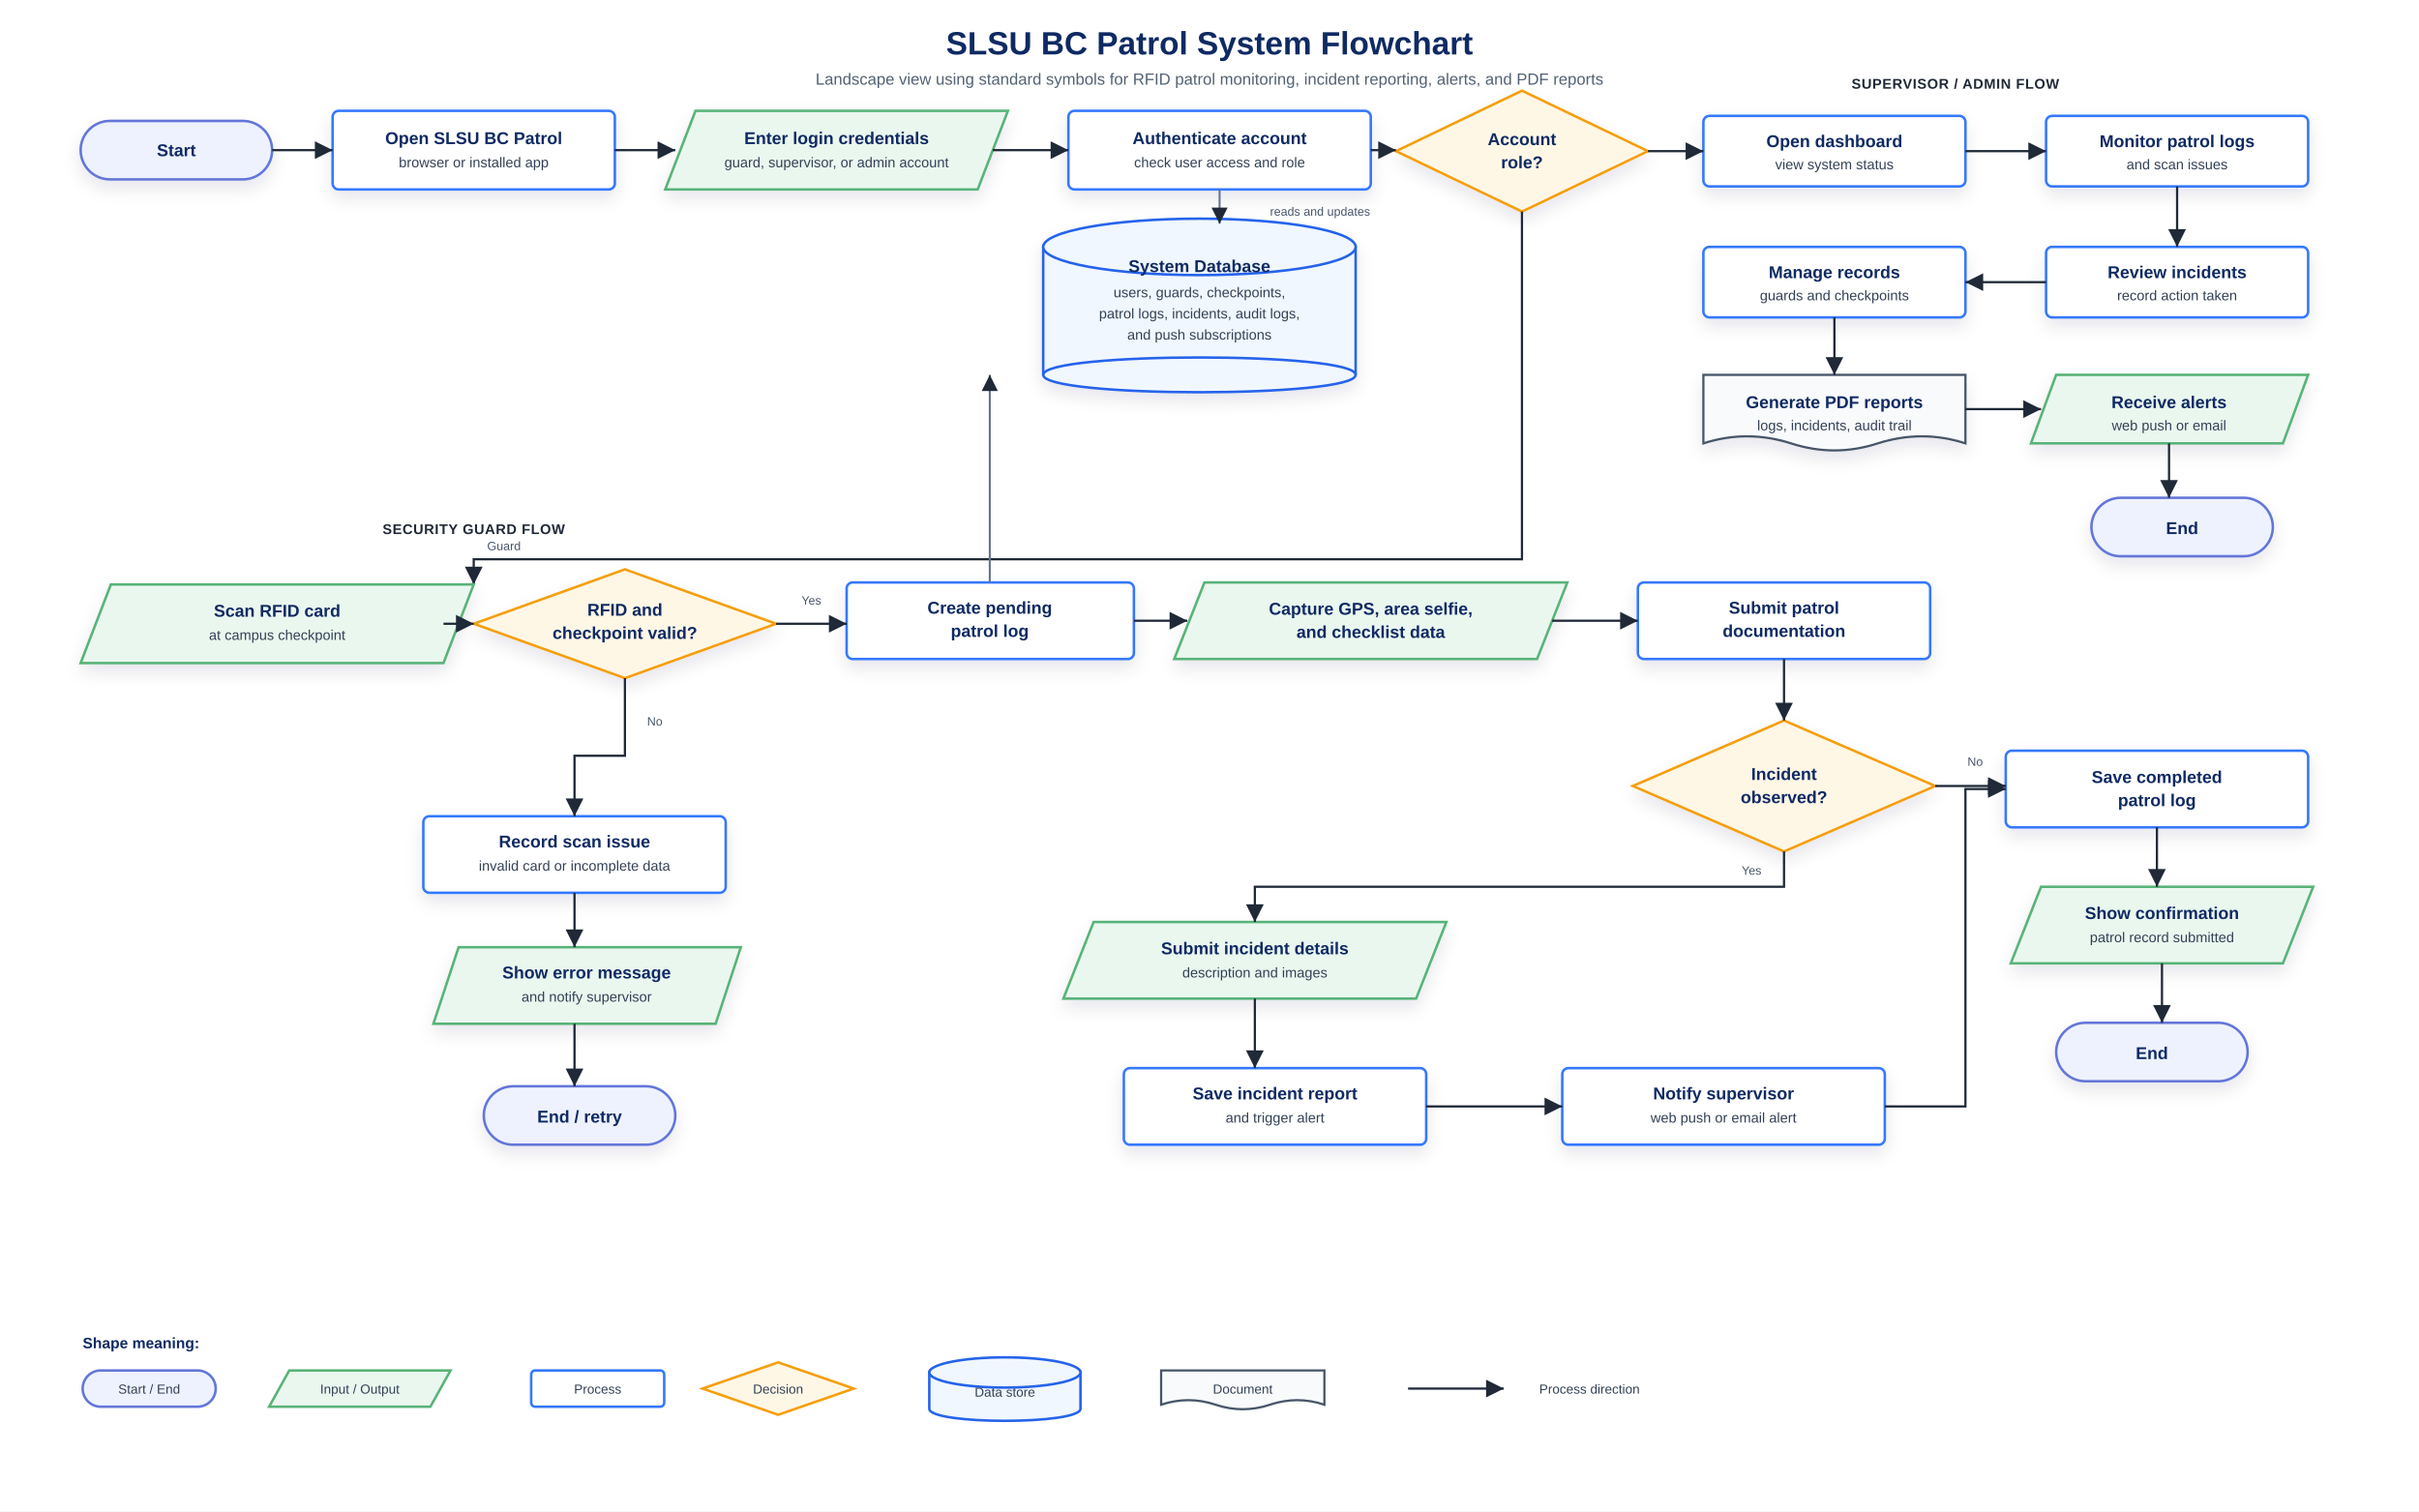
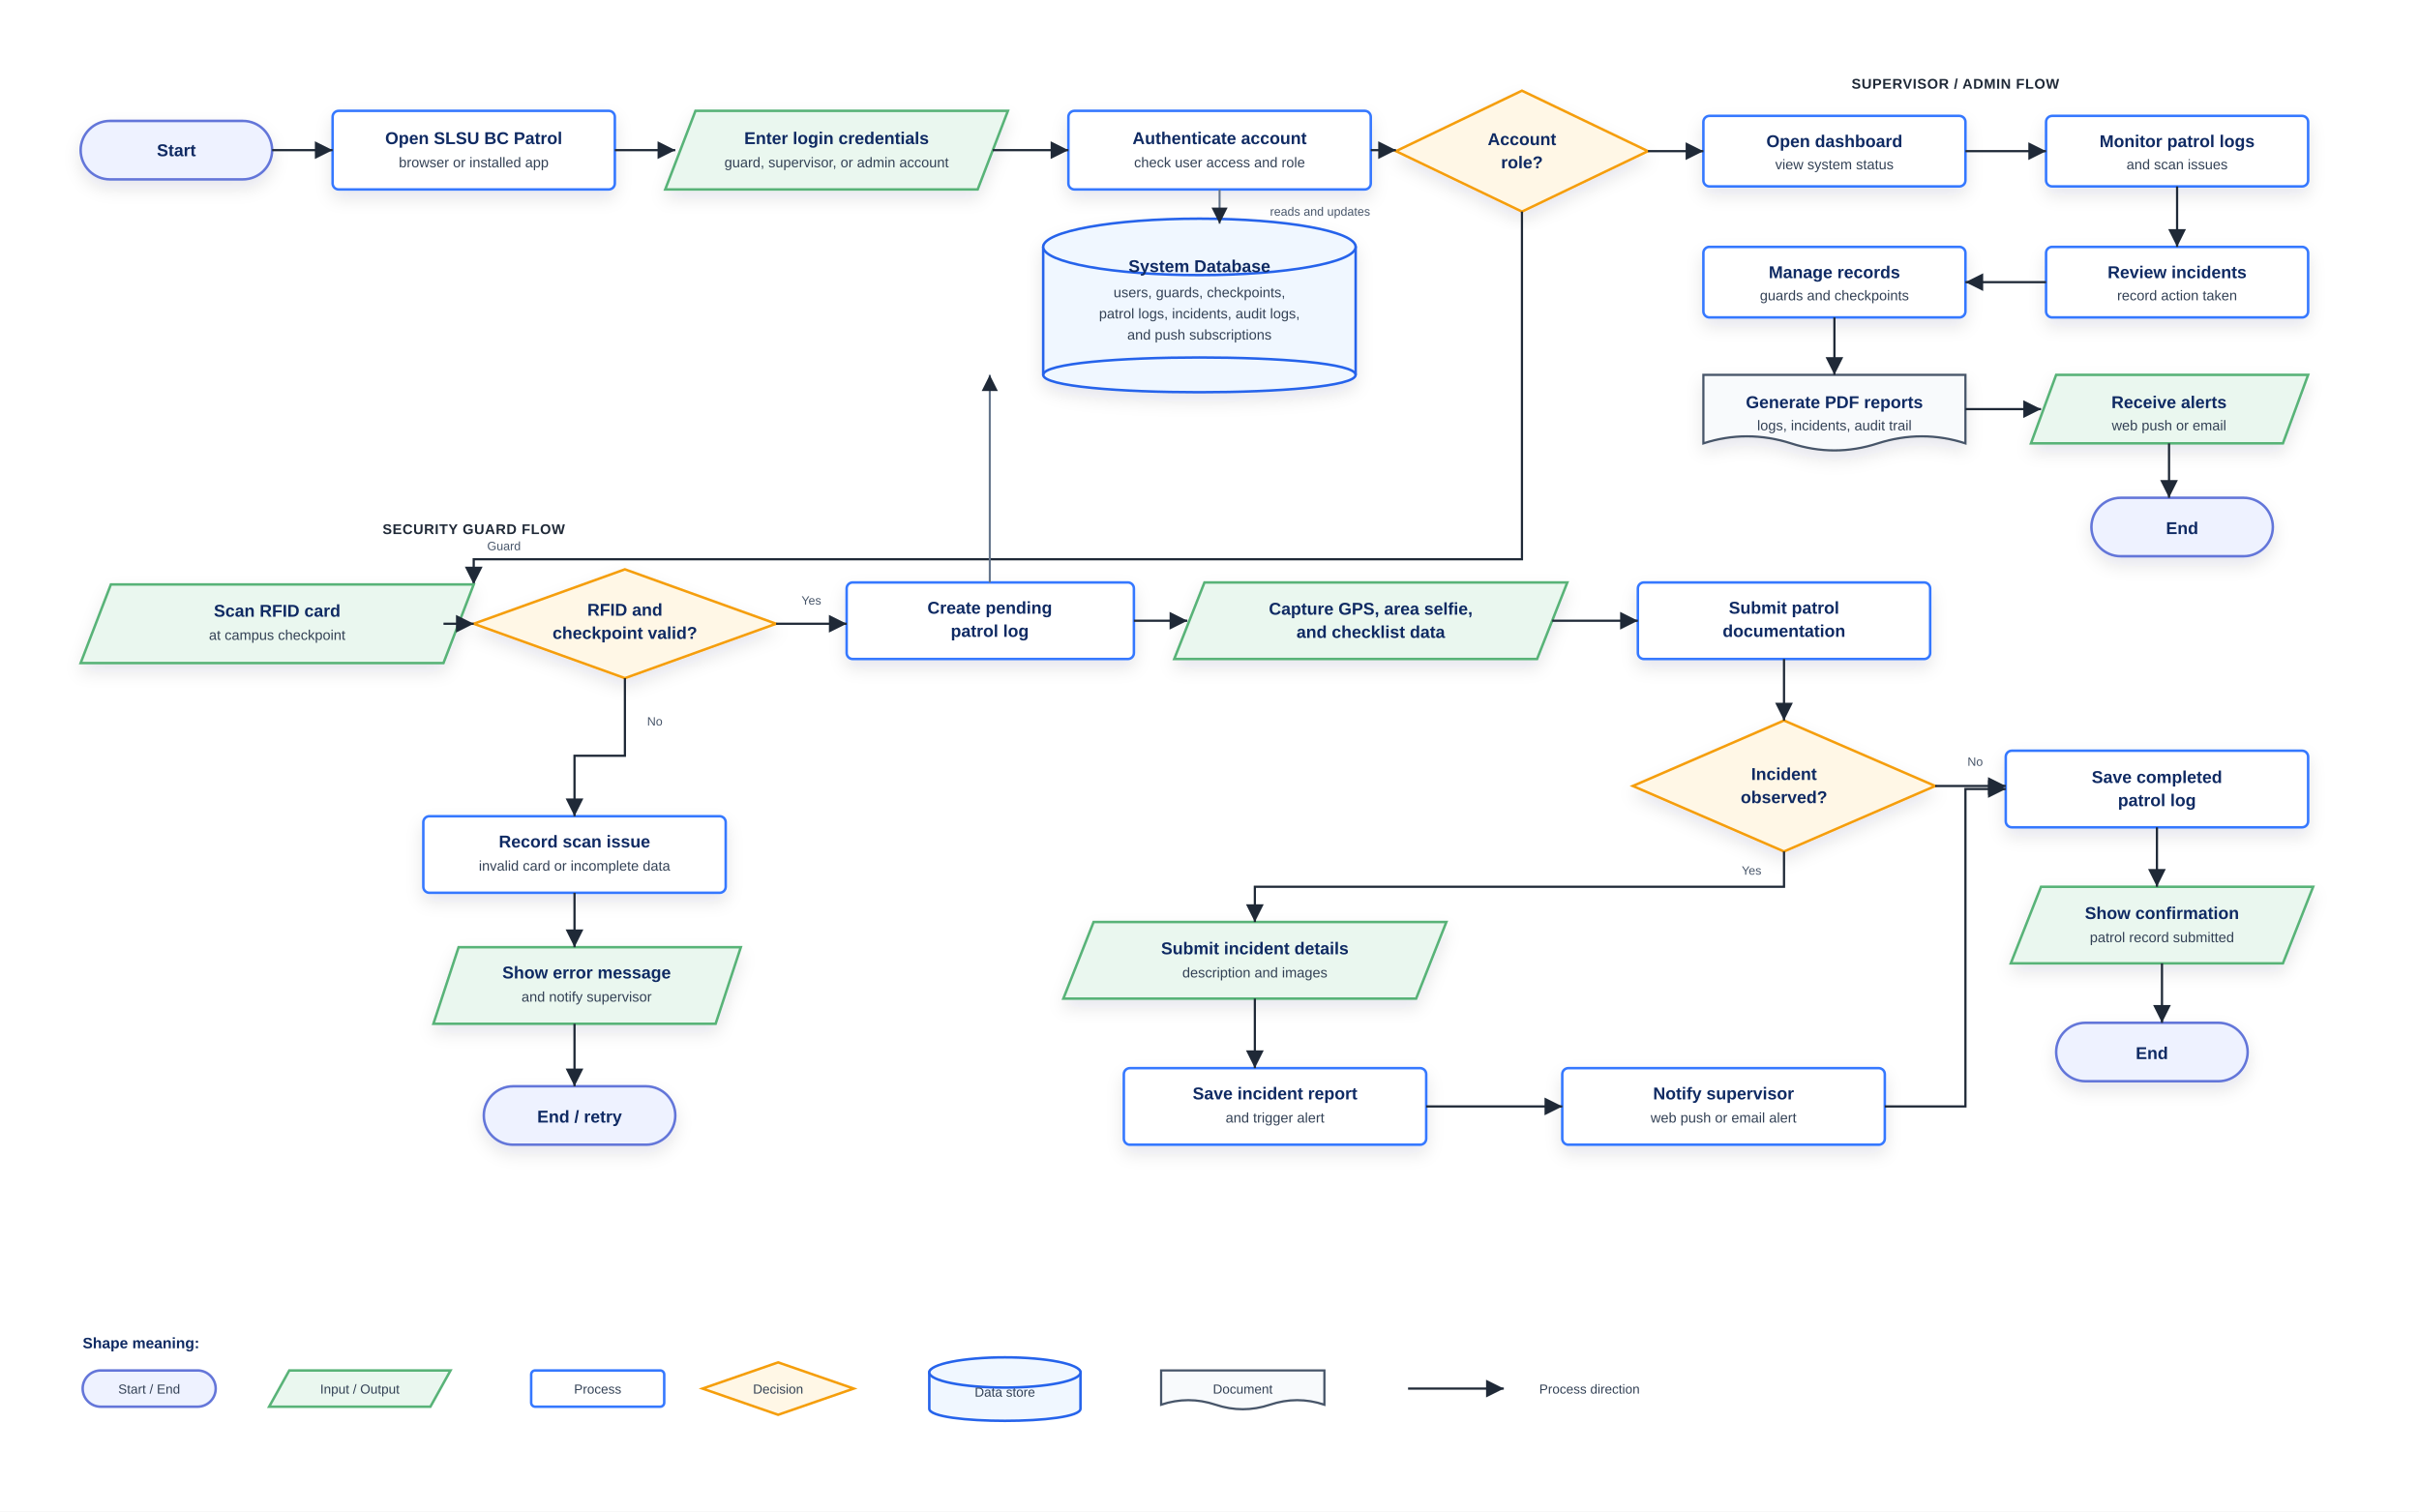
<svg xmlns="http://www.w3.org/2000/svg" width="2400" height="1500" viewBox="0 0 2400 1500" role="img" aria-labelledby="title desc">
  <defs>
    <marker id="arrow" markerWidth="12" markerHeight="12" refX="10" refY="6" orient="auto" markerUnits="strokeWidth">
      <path d="M2,2 L10,6 L2,10 Z" fill="#1f2937" />
    </marker>
    <filter id="softShadow" x="-15%" y="-15%" width="130%" height="130%">
      <feDropShadow dx="0" dy="8" stdDeviation="8" flood-color="#0f172a" flood-opacity="0.10" />
    </filter>
  </defs>
  <style>
    .title { font: 700 32px Arial, Helvetica, sans-serif; fill: #0f2a63; }
    .subtitle { font: 400 16px Arial, Helvetica, sans-serif; fill: #526173; }
    .lane { font: 700 14px Arial, Helvetica, sans-serif; fill: #1f2937; letter-spacing: .04em; }
    .shape-title { font: 700 17px Arial, Helvetica, sans-serif; fill: #0f2a63; }
    .shape-text { font: 400 14px Arial, Helvetica, sans-serif; fill: #334155; }
    .small-text { font: 400 12px Arial, Helvetica, sans-serif; fill: #475569; }
    .legend-title { font: 700 15px Arial, Helvetica, sans-serif; fill: #0f2a63; }
    .legend-text { font: 400 13px Arial, Helvetica, sans-serif; fill: #334155; }
    .flow { stroke: #1f2937; stroke-width: 2.2; fill: none; marker-end: url(#arrow); }
    .flow-soft { stroke: #64748b; stroke-width: 2; fill: none; marker-end: url(#arrow); }
    .process { fill: #ffffff; stroke: #3578ff; stroke-width: 2.5; }
    .io { fill: #eaf7ef; stroke: #59b378; stroke-width: 2.5; }
    .decision { fill: #fff7e6; stroke: #f59e0b; stroke-width: 2.5; }
    .terminator { fill: #eef2ff; stroke: #6476d9; stroke-width: 2.5; }
    .document { fill: #f8fafc; stroke: #475569; stroke-width: 2.2; }
    .database { fill: #f0f7ff; stroke: #2563eb; stroke-width: 2.5; }
  </style>
  <rect width="2400" height="1500" fill="#ffffff" />
-   <text x="1200" y="54" text-anchor="middle" class="title">SLSU BC Patrol System Flowchart</text>
-   <text x="1200" y="84" text-anchor="middle" class="subtitle">Landscape view using standard symbols for RFID patrol monitoring, incident reporting, alerts, and PDF reports</text>
  <g filter="url(#softShadow)">
    <rect x="80" y="120" width="190" height="58" rx="29" class="terminator" />
    <rect x="330" y="110" width="280" height="78" rx="6" class="process" />
    <polygon points="690,110 1000,110 970,188 660,188" class="io" />
    <rect x="1060" y="110" width="300" height="78" rx="6" class="process" />
    <polygon points="1510,90 1635,150 1510,210 1385,150" class="decision" />
  </g>
  <text x="175" y="155" text-anchor="middle" class="shape-title">Start</text>
  <text x="470" y="143" text-anchor="middle" class="shape-title">Open SLSU BC Patrol</text>
  <text x="470" y="166" text-anchor="middle" class="shape-text">browser or installed app</text>
  <text x="830" y="143" text-anchor="middle" class="shape-title">Enter login credentials</text>
  <text x="830" y="166" text-anchor="middle" class="shape-text">guard, supervisor, or admin account</text>
  <text x="1210" y="143" text-anchor="middle" class="shape-title">Authenticate account</text>
  <text x="1210" y="166" text-anchor="middle" class="shape-text">check user access and role</text>
  <text x="1510" y="144" text-anchor="middle" class="shape-title">Account</text>
  <text x="1510" y="167" text-anchor="middle" class="shape-title">role?</text>
  <path class="flow" d="M270 149 H330" />
  <path class="flow" d="M610 149 H670" />
  <path class="flow" d="M985 149 H1060" />
  <path class="flow" d="M1360 149 H1385" />
  <g filter="url(#softShadow)">
    <path d="M1035 245 C1035 222 1345 222 1345 245 V372 C1345 395 1035 395 1035 372 Z" class="database" />
    <ellipse cx="1190" cy="245" rx="155" ry="28" class="database" />
    <path d="M1035 372 C1035 349 1345 349 1345 372" fill="none" stroke="#2563eb" stroke-width="2.5" />
  </g>
  <text x="1190" y="270" text-anchor="middle" class="shape-title">System Database</text>
  <text x="1190" y="295" text-anchor="middle" class="shape-text">users, guards, checkpoints,</text>
  <text x="1190" y="316" text-anchor="middle" class="shape-text">patrol logs, incidents, audit logs,</text>
  <text x="1190" y="337" text-anchor="middle" class="shape-text">and push subscriptions</text>
  <path class="flow-soft" d="M1210 188 V222" />
  <text x="1260" y="214" class="small-text">reads and updates</text>
  <text x="1940" y="88" text-anchor="middle" class="lane">SUPERVISOR / ADMIN FLOW</text>
  <g filter="url(#softShadow)">
    <rect x="1690" y="115" width="260" height="70" rx="6" class="process" />
    <rect x="2030" y="115" width="260" height="70" rx="6" class="process" />
    <rect x="2030" y="245" width="260" height="70" rx="6" class="process" />
    <rect x="1690" y="245" width="260" height="70" rx="6" class="process" />
    <path d="M1690 372 H1950 V440 Q1907 426 1863 440 Q1820 454 1777 440 Q1733 426 1690 440 Z" class="document" />
    <polygon points="2040,372 2290,372 2265,440 2015,440" class="io" />
    <rect x="2075" y="494" width="180" height="58" rx="29" class="terminator" />
  </g>
  <text x="1820" y="146" text-anchor="middle" class="shape-title">Open dashboard</text>
  <text x="1820" y="168" text-anchor="middle" class="shape-text">view system status</text>
  <text x="2160" y="146" text-anchor="middle" class="shape-title">Monitor patrol logs</text>
  <text x="2160" y="168" text-anchor="middle" class="shape-text">and scan issues</text>
  <text x="2160" y="276" text-anchor="middle" class="shape-title">Review incidents</text>
  <text x="2160" y="298" text-anchor="middle" class="shape-text">record action taken</text>
  <text x="1820" y="276" text-anchor="middle" class="shape-title">Manage records</text>
  <text x="1820" y="298" text-anchor="middle" class="shape-text">guards and checkpoints</text>
  <text x="1820" y="405" text-anchor="middle" class="shape-title">Generate PDF reports</text>
  <text x="1820" y="427" text-anchor="middle" class="shape-text">logs, incidents, audit trail</text>
  <text x="2152" y="405" text-anchor="middle" class="shape-title">Receive alerts</text>
  <text x="2152" y="427" text-anchor="middle" class="shape-text">web push or email</text>
  <text x="2165" y="530" text-anchor="middle" class="shape-title">End</text>
  <path class="flow" d="M1635 150 H1690" />
  <path class="flow" d="M1950 150 H2030" />
  <path class="flow" d="M2160 185 V245" />
  <path class="flow" d="M2030 280 H1950" />
  <path class="flow" d="M1820 315 V372" />
  <path class="flow" d="M1950 406 H2025" />
  <path class="flow" d="M2152 440 V494" />
  <text x="470" y="530" text-anchor="middle" class="lane">SECURITY GUARD FLOW</text>
  <path class="flow" d="M1510 210 V555 H470 V580" />
  <text x="500" y="546" text-anchor="middle" class="small-text">Guard</text>
  <g filter="url(#softShadow)">
    <polygon points="110,580 470,580 440,658 80,658" class="io" />
    <polygon points="620,565 770,619 620,673 470,619" class="decision" />
    <rect x="840" y="578" width="285" height="76" rx="6" class="process" />
    <polygon points="1195,578 1555,578 1525,654 1165,654" class="io" />
    <rect x="1625" y="578" width="290" height="76" rx="6" class="process" />
    <polygon points="1770,715 1920,780 1770,845 1620,780" class="decision" />
  </g>
  <text x="275" y="612" text-anchor="middle" class="shape-title">Scan RFID card</text>
  <text x="275" y="635" text-anchor="middle" class="shape-text">at campus checkpoint</text>
  <text x="620" y="611" text-anchor="middle" class="shape-title">RFID and</text>
  <text x="620" y="634" text-anchor="middle" class="shape-title">checkpoint valid?</text>
  <text x="982" y="609" text-anchor="middle" class="shape-title">Create pending</text>
  <text x="982" y="632" text-anchor="middle" class="shape-title">patrol log</text>
  <text x="1360" y="610" text-anchor="middle" class="shape-title">Capture GPS, area selfie,</text>
  <text x="1360" y="633" text-anchor="middle" class="shape-title">and checklist data</text>
  <text x="1770" y="609" text-anchor="middle" class="shape-title">Submit patrol</text>
  <text x="1770" y="632" text-anchor="middle" class="shape-title">documentation</text>
  <text x="1770" y="774" text-anchor="middle" class="shape-title">Incident</text>
  <text x="1770" y="797" text-anchor="middle" class="shape-title">observed?</text>
  <path class="flow" d="M440 619 H470" />
  <path class="flow" d="M770 619 H840" />
  <text x="805" y="600" text-anchor="middle" class="small-text">Yes</text>
  <path class="flow" d="M1125 616 H1178" />
  <path class="flow-soft" d="M982 578 V372" />
  <path class="flow" d="M1540 616 H1625" />
  <path class="flow" d="M1770 654 V715" />
  <g filter="url(#softShadow)">
    <rect x="420" y="810" width="300" height="76" rx="6" class="process" />
    <polygon points="455,940 735,940 710,1016 430,1016" class="io" />
    <rect x="480" y="1078" width="190" height="58" rx="29" class="terminator" />
  </g>
  <text x="570" y="841" text-anchor="middle" class="shape-title">Record scan issue</text>
  <text x="570" y="864" text-anchor="middle" class="shape-text">invalid card or incomplete data</text>
  <text x="582" y="971" text-anchor="middle" class="shape-title">Show error message</text>
  <text x="582" y="994" text-anchor="middle" class="shape-text">and notify supervisor</text>
  <text x="575" y="1114" text-anchor="middle" class="shape-title">End / retry</text>
  <path class="flow" d="M620 673 V750 H570 V810" />
  <text x="642" y="720" class="small-text">No</text>
  <path class="flow" d="M570 886 V940" />
  <path class="flow" d="M570 1016 V1078" />
  <g filter="url(#softShadow)">
    <polygon points="1085,915 1435,915 1405,991 1055,991" class="io" />
    <rect x="1115" y="1060" width="300" height="76" rx="6" class="process" />
    <rect x="1550" y="1060" width="320" height="76" rx="6" class="process" />
    <rect x="1990" y="745" width="300" height="76" rx="6" class="process" />
    <polygon points="2025,880 2295,880 2265,956 1995,956" class="io" />
    <rect x="2040" y="1015" width="190" height="58" rx="29" class="terminator" />
  </g>
  <text x="1245" y="947" text-anchor="middle" class="shape-title">Submit incident details</text>
  <text x="1245" y="970" text-anchor="middle" class="shape-text">description and images</text>
  <text x="1265" y="1091" text-anchor="middle" class="shape-title">Save incident report</text>
  <text x="1265" y="1114" text-anchor="middle" class="shape-text">and trigger alert</text>
  <text x="1710" y="1091" text-anchor="middle" class="shape-title">Notify supervisor</text>
  <text x="1710" y="1114" text-anchor="middle" class="shape-text">web push or email alert</text>
  <text x="2140" y="777" text-anchor="middle" class="shape-title">Save completed</text>
  <text x="2140" y="800" text-anchor="middle" class="shape-title">patrol log</text>
  <text x="2145" y="912" text-anchor="middle" class="shape-title">Show confirmation</text>
  <text x="2145" y="935" text-anchor="middle" class="shape-text">patrol record submitted</text>
  <text x="2135" y="1051" text-anchor="middle" class="shape-title">End</text>
  <path class="flow" d="M1770 845 V880 H1245 V915" />
  <text x="1728" y="868" class="small-text">Yes</text>
  <path class="flow" d="M1245 991 V1060" />
  <path class="flow" d="M1415 1098 H1550" />
  <path class="flow" d="M1870 1098 H1950 V783 H1990" />
  <path class="flow" d="M1920 780 H1990" />
  <text x="1952" y="760" class="small-text">No</text>
  <path class="flow" d="M2140 821 V880" />
  <path class="flow" d="M2145 956 V1015" />
  <g transform="translate(82 1370)">
    <text x="0" y="-32" class="legend-title">Shape meaning:</text>
    <rect x="0" y="-10" width="132" height="36" rx="18" class="terminator" />
    <text x="66" y="13" text-anchor="middle" class="legend-text">Start / End</text>
    <polygon points="205,-10 365,-10 345,26 185,26" class="io" />
    <text x="275" y="13" text-anchor="middle" class="legend-text">Input / Output</text>
    <rect x="445" y="-10" width="132" height="36" rx="4" class="process" />
    <text x="511" y="13" text-anchor="middle" class="legend-text">Process</text>
    <polygon points="690,-18 765,8 690,34 615,8" class="decision" />
    <text x="690" y="13" text-anchor="middle" class="legend-text">Decision</text>
    <path d="M840 -8 C840 -24 990 -24 990 -8 V28 C990 44 840 44 840 28 Z" class="database" />
    <ellipse cx="915" cy="-8" rx="75" ry="15" class="database" />
    <text x="915" y="16" text-anchor="middle" class="legend-text">Data store</text>
    <path d="M1070 -10 H1232 V24 Q1205 15 1178 24 Q1151 33 1124 24 Q1097 15 1070 24 Z" class="document" />
    <text x="1151" y="13" text-anchor="middle" class="legend-text">Document</text>
    <line x1="1315" y1="8" x2="1410" y2="8" class="flow" />
    <text x="1495" y="13" text-anchor="middle" class="legend-text">Process direction</text>
  </g>
</svg>
